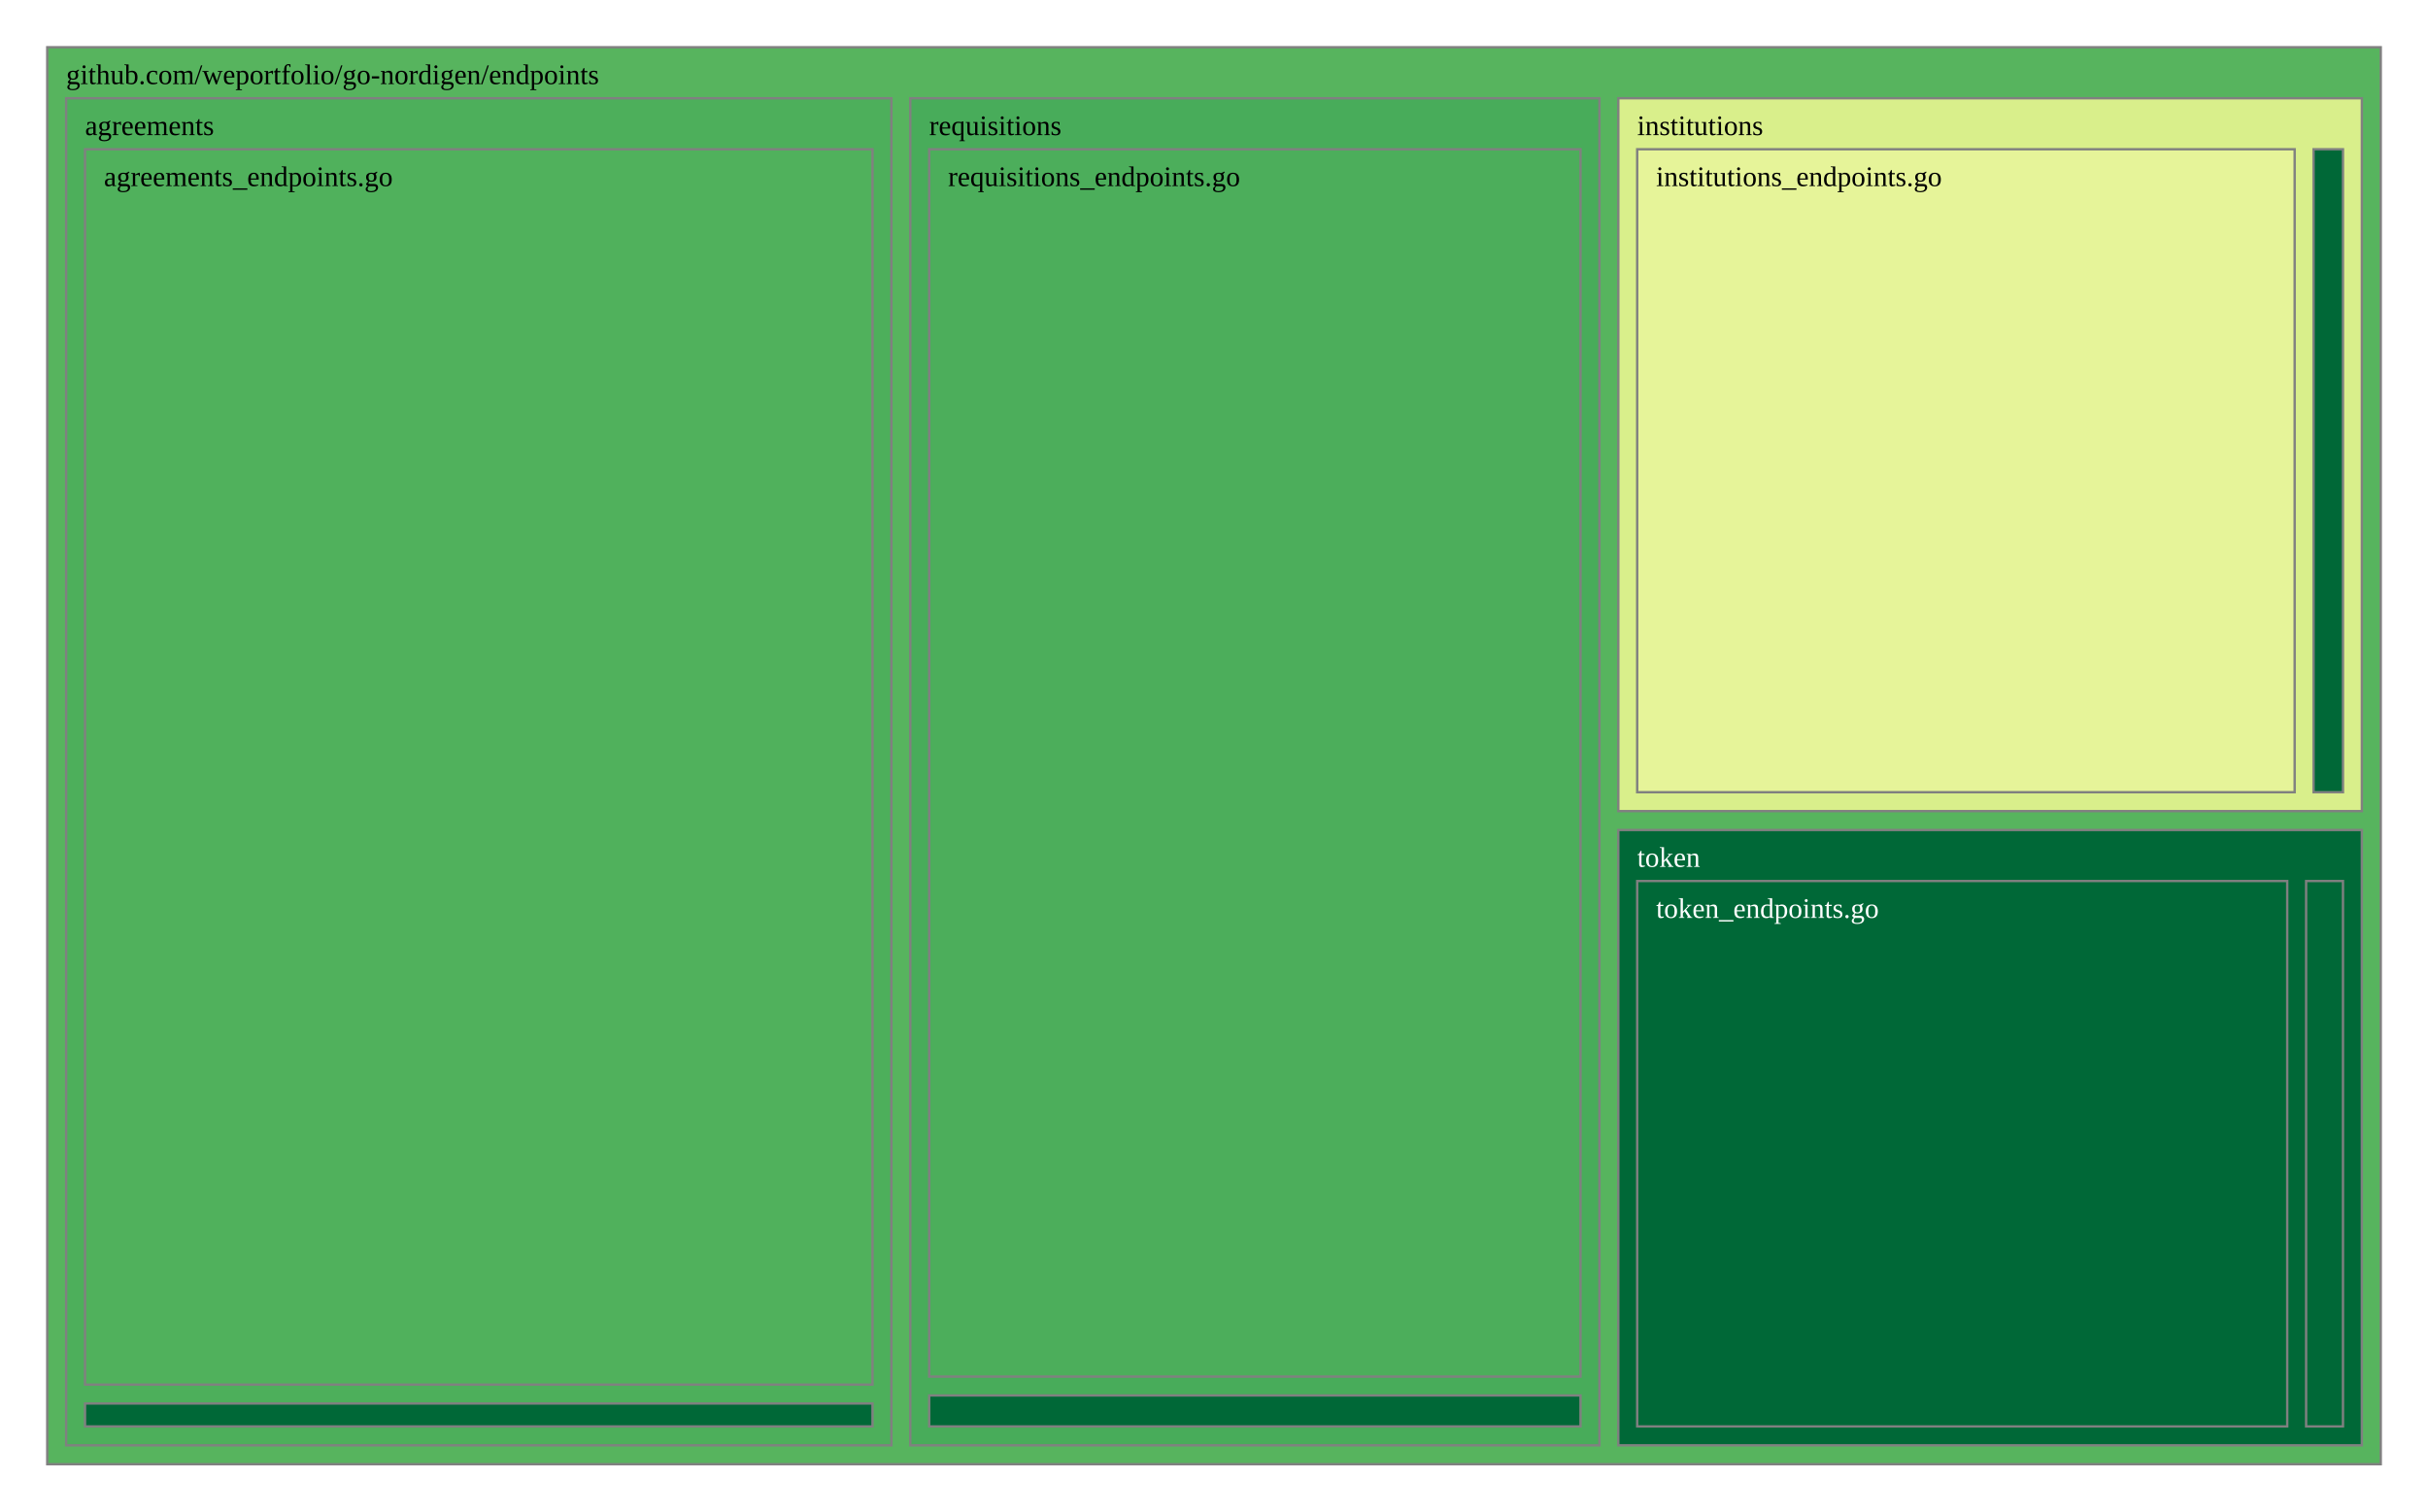
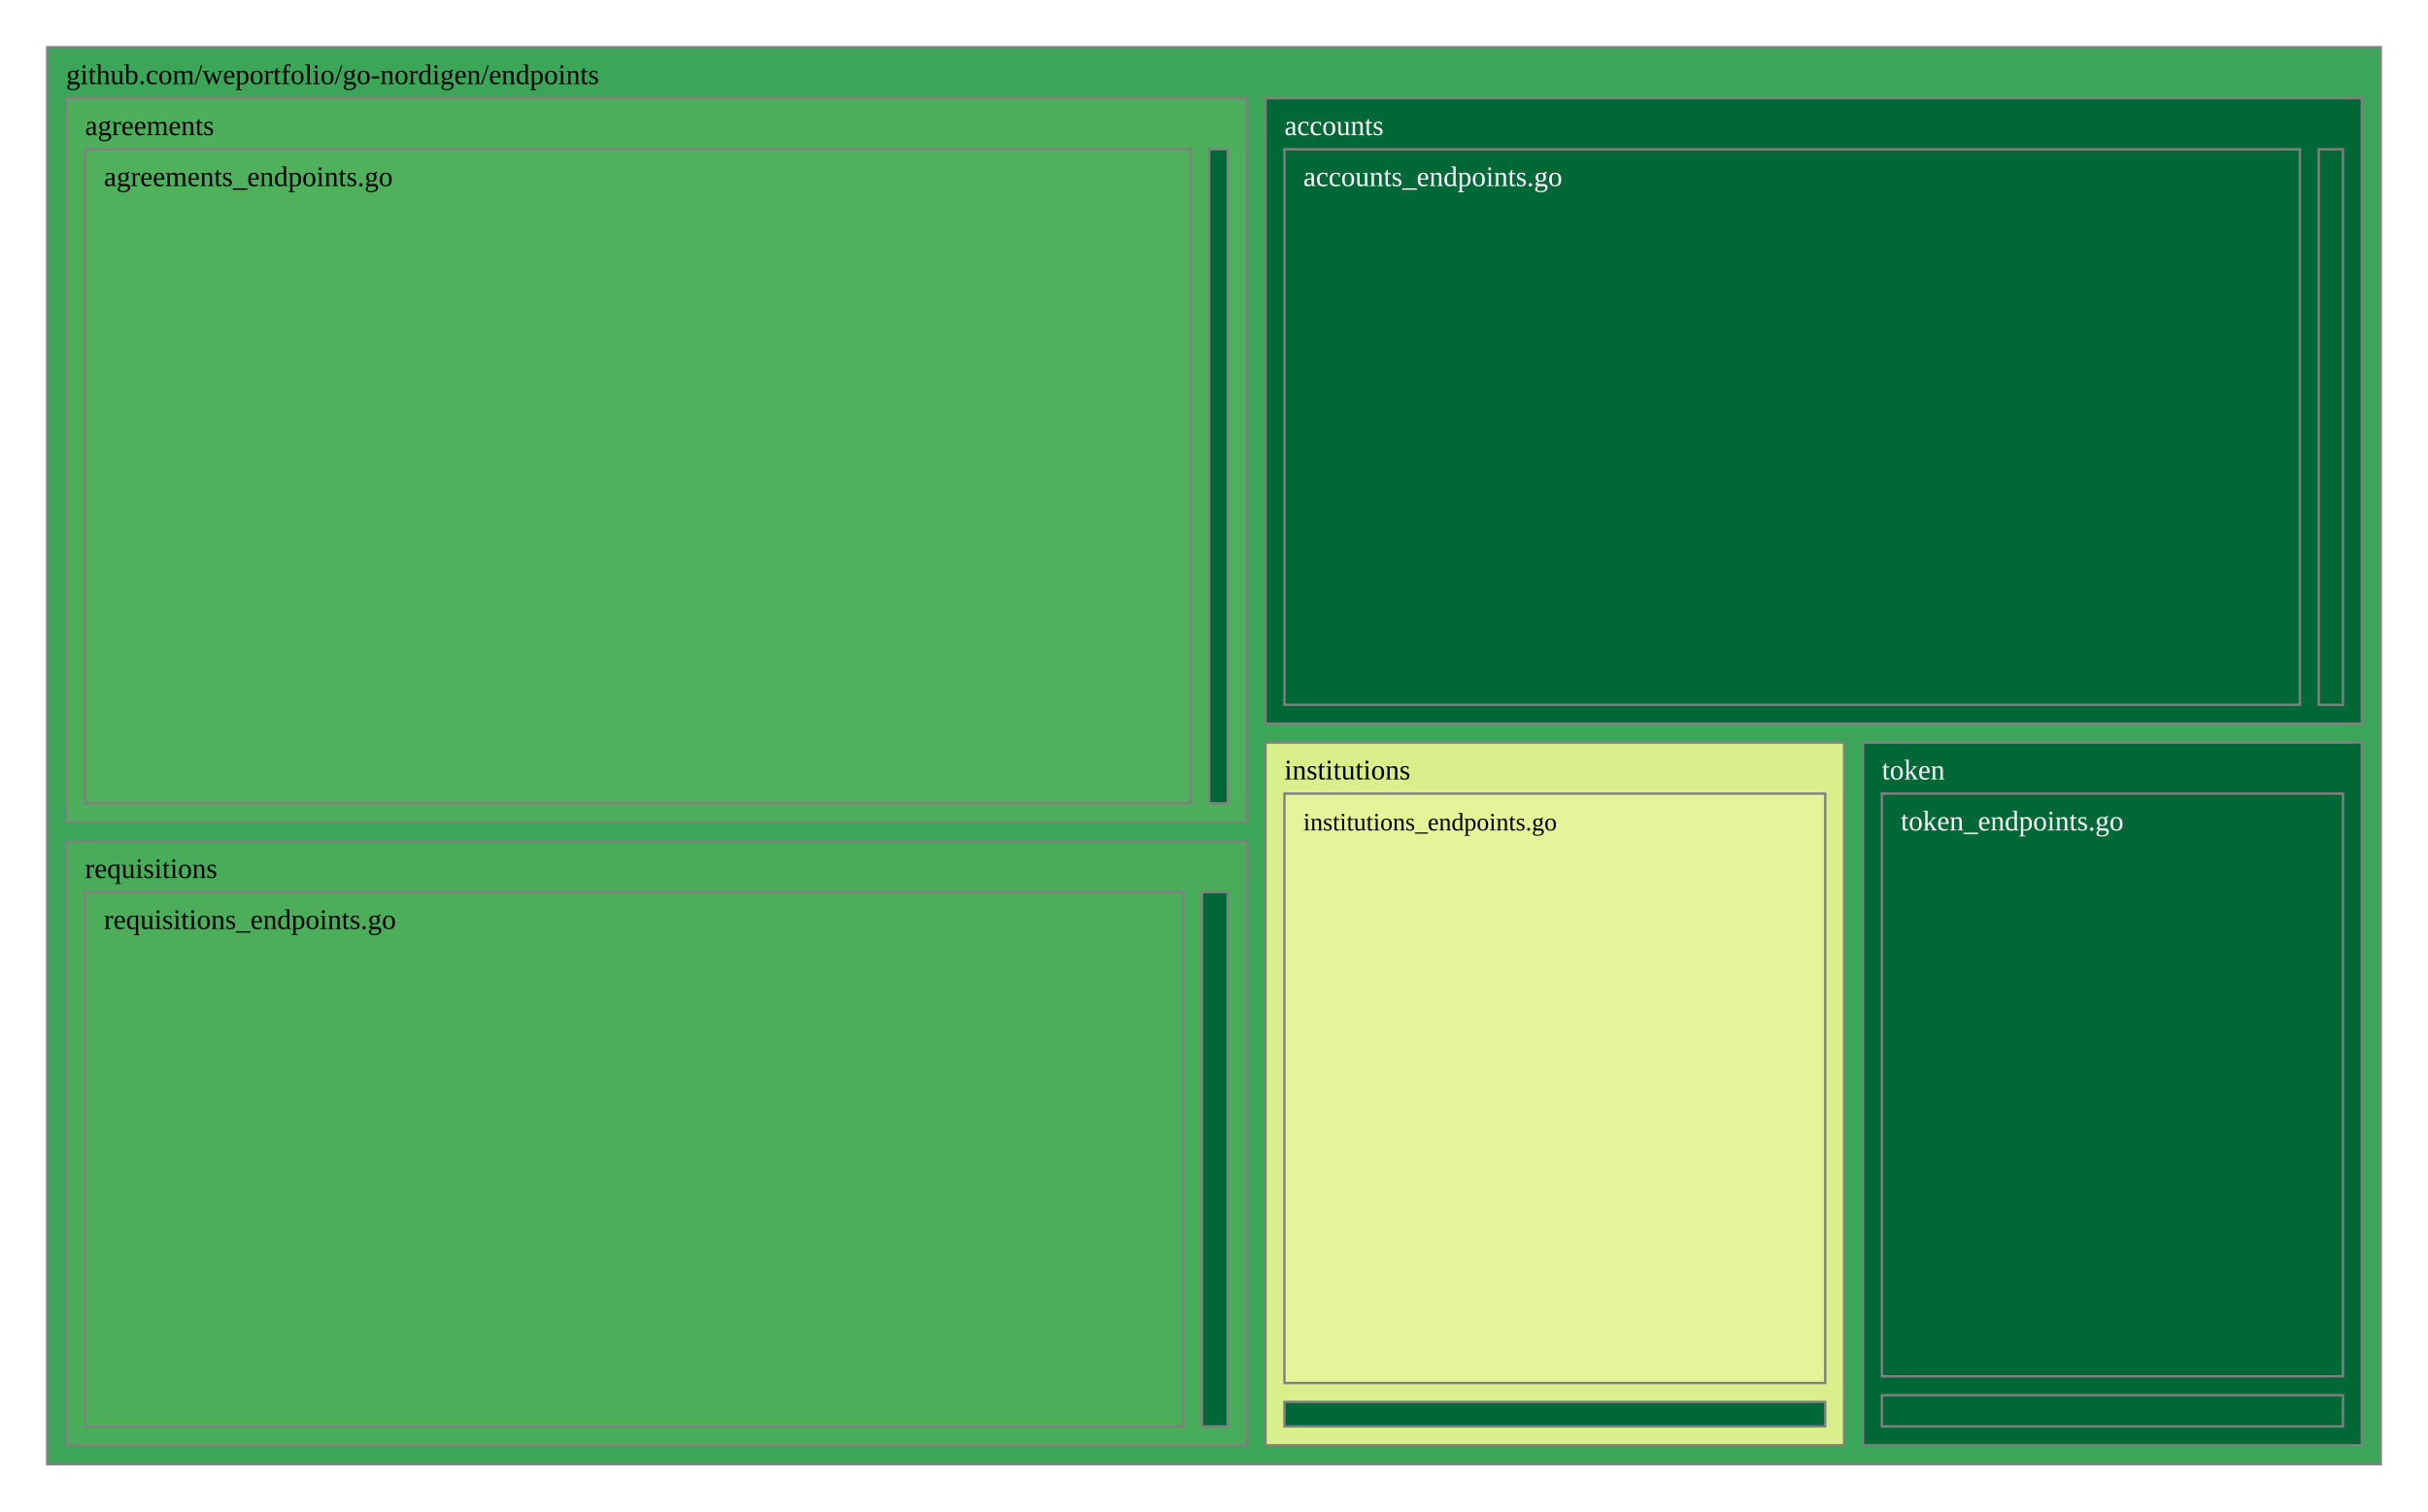
<svg xmlns="http://www.w3.org/2000/svg" viewBox="0 0 1028 640" style="background: white none repeat scroll 0% 0%;">
  <g>
-     <rect x="20" y="20" width="988" height="600" style="fill: rgba(87, 180, 94, 65535);opacity:1;fill-opacity:1;stroke:rgba(128,128,128,65535);stroke-width:1px;stroke-opacity:1;" />
+     <rect x="20" y="20" width="988" height="600" style="fill: rgba(59, 166, 87, 65535);opacity:1;fill-opacity:1;stroke:rgba(128,128,128,65535);stroke-width:1px;stroke-opacity:1;" />
    <text data-notex="1" text-anchor="start" transform="translate(28,35.6) scale(1)" style="font-family: Open Sans, verdana, arial, sans-serif !important; font-size: 12px; fill: rgb(0, 0, 0, 65535); fill-opacity: 1; white-space: pre;" data-math="N">github.com/weportfolio/go-nordigen/endpoints</text>
  </g>
  <g>
-     <rect x="28" y="41.6" width="349.412" height="570.4" style="fill: rgba(77, 175, 91, 65535);opacity:1;fill-opacity:1;stroke:rgba(128,128,128,65535);stroke-width:1px;stroke-opacity:1;" />
+     <rect x="535.818" y="41.6" width="464.182" height="264.83" style="fill: rgba(0, 104, 55, 65535);opacity:1;fill-opacity:1;stroke:rgba(128,128,128,65535);stroke-width:1px;stroke-opacity:1;" />
+     <text data-notex="1" text-anchor="start" transform="translate(543.8182,57.2) scale(1)" style="font-family: Open Sans, verdana, arial, sans-serif !important; font-size: 12px; fill: rgb(255, 255, 255, 65535); fill-opacity: 1; white-space: pre;" data-math="N">accounts</text>
+   </g>
+   <g>
+     <rect x="28" y="41.6" width="499.818" height="306.568" style="fill: rgba(77, 175, 91, 65535);opacity:1;fill-opacity:1;stroke:rgba(128,128,128,65535);stroke-width:1px;stroke-opacity:1;" />
    <text data-notex="1" text-anchor="start" transform="translate(36,57.2) scale(1)" style="font-family: Open Sans, verdana, arial, sans-serif !important; font-size: 12px; fill: rgb(0, 0, 0, 65535); fill-opacity: 1; white-space: pre;" data-math="N">agreements</text>
  </g>
  <g>
-     <rect x="685.176" y="41.6" width="314.824" height="301.857" style="fill: rgba(217, 239, 139, 65535);opacity:1;fill-opacity:1;stroke:rgba(128,128,128,65535);stroke-width:1px;stroke-opacity:1;" />
-     <text data-notex="1" text-anchor="start" transform="translate(693.1765,57.2) scale(1)" style="font-family: Open Sans, verdana, arial, sans-serif !important; font-size: 12px; fill: rgb(0, 0, 0, 65535); fill-opacity: 1; white-space: pre;" data-math="N">institutions</text>
+     <rect x="535.818" y="314.43" width="244.955" height="297.57" style="fill: rgba(217, 239, 139, 65535);opacity:1;fill-opacity:1;stroke:rgba(128,128,128,65535);stroke-width:1px;stroke-opacity:1;" />
+     <text data-notex="1" text-anchor="start" transform="translate(543.8182,330.0302) scale(1)" style="font-family: Open Sans, verdana, arial, sans-serif !important; font-size: 12px; fill: rgb(0, 0, 0, 65535); fill-opacity: 1; white-space: pre;" data-math="N">institutions</text>
  </g>
  <g>
-     <rect x="385.412" y="41.6" width="291.765" height="570.4" style="fill: rgba(72, 172, 90, 65535);opacity:1;fill-opacity:1;stroke:rgba(128,128,128,65535);stroke-width:1px;stroke-opacity:1;" />
-     <text data-notex="1" text-anchor="start" transform="translate(393.4118,57.2) scale(1)" style="font-family: Open Sans, verdana, arial, sans-serif !important; font-size: 12px; fill: rgb(0, 0, 0, 65535); fill-opacity: 1; white-space: pre;" data-math="N">requisitions</text>
+     <rect x="28" y="356.168" width="499.818" height="255.832" style="fill: rgba(72, 172, 90, 65535);opacity:1;fill-opacity:1;stroke:rgba(128,128,128,65535);stroke-width:1px;stroke-opacity:1;" />
+     <text data-notex="1" text-anchor="start" transform="translate(36,371.7684) scale(1)" style="font-family: Open Sans, verdana, arial, sans-serif !important; font-size: 12px; fill: rgb(0, 0, 0, 65535); fill-opacity: 1; white-space: pre;" data-math="N">requisitions</text>
  </g>
  <g>
-     <rect x="685.176" y="351.457" width="314.824" height="260.543" style="fill: rgba(0, 104, 55, 65535);opacity:1;fill-opacity:1;stroke:rgba(128,128,128,65535);stroke-width:1px;stroke-opacity:1;" />
-     <text data-notex="1" text-anchor="start" transform="translate(693.1765,367.0571) scale(1)" style="font-family: Open Sans, verdana, arial, sans-serif !important; font-size: 12px; fill: rgb(255, 255, 255, 65535); fill-opacity: 1; white-space: pre;" data-math="N">token</text>
+     <rect x="788.773" y="314.43" width="211.227" height="297.57" style="fill: rgba(0, 104, 55, 65535);opacity:1;fill-opacity:1;stroke:rgba(128,128,128,65535);stroke-width:1px;stroke-opacity:1;" />
+     <text data-notex="1" text-anchor="start" transform="translate(796.7727,330.0302) scale(1)" style="font-family: Open Sans, verdana, arial, sans-serif !important; font-size: 12px; fill: rgb(255, 255, 255, 65535); fill-opacity: 1; white-space: pre;" data-math="N">token</text>
  </g>
  <g>
-     <rect x="36" y="63.2" width="333.412" height="523.097" style="fill: rgba(80, 177, 92, 65535);opacity:1;fill-opacity:1;stroke:rgba(128,128,128,65535);stroke-width:1px;stroke-opacity:1;" />
+     <rect x="543.818" y="63.2" width="429.935" height="235.23" style="fill: rgba(0, 104, 55, 65535);opacity:1;fill-opacity:1;stroke:rgba(128,128,128,65535);stroke-width:1px;stroke-opacity:1;" />
+     <text data-notex="1" text-anchor="start" transform="translate(551.8182,78.8) scale(1)" style="font-family: Open Sans, verdana, arial, sans-serif !important; font-size: 12px; fill: rgb(255, 255, 255, 65535); fill-opacity: 1; white-space: pre;" data-math="N">accounts_endpoints.go</text>
+   </g>
+   <g>
+     <rect x="981.753" y="63.2" width="10.247" height="235.23" style="fill: rgba(0, 104, 55, 65535);opacity:1;fill-opacity:1;stroke:rgba(128,128,128,65535);stroke-width:1px;stroke-opacity:1;" />
+   </g>
+   <g>
+     <rect x="36" y="63.2" width="467.953" height="276.968" style="fill: rgba(80, 177, 92, 65535);opacity:1;fill-opacity:1;stroke:rgba(128,128,128,65535);stroke-width:1px;stroke-opacity:1;" />
    <text data-notex="1" text-anchor="start" transform="translate(44,78.8) scale(1)" style="font-family: Open Sans, verdana, arial, sans-serif !important; font-size: 12px; fill: rgb(0, 0, 0, 65535); fill-opacity: 1; white-space: pre;" data-math="N">agreements_endpoints.go</text>
  </g>
  <g>
-     <rect x="36" y="594.297" width="333.412" height="9.703" style="fill: rgba(0, 104, 55, 65535);opacity:1;fill-opacity:1;stroke:rgba(128,128,128,65535);stroke-width:1px;stroke-opacity:1;" />
+     <rect x="511.953" y="63.2" width="7.865" height="276.968" style="fill: rgba(0, 104, 55, 65535);opacity:1;fill-opacity:1;stroke:rgba(128,128,128,65535);stroke-width:1px;stroke-opacity:1;" />
  </g>
  <g>
-     <rect x="979.545" y="63.2" width="12.455" height="272.257" style="fill: rgba(0, 104, 55, 65535);opacity:1;fill-opacity:1;stroke:rgba(128,128,128,65535);stroke-width:1px;stroke-opacity:1;" />
+     <rect x="543.818" y="593.602" width="228.955" height="10.398" style="fill: rgba(0, 104, 55, 65535);opacity:1;fill-opacity:1;stroke:rgba(128,128,128,65535);stroke-width:1px;stroke-opacity:1;" />
  </g>
  <g>
-     <rect x="693.176" y="63.2" width="278.369" height="272.257" style="fill: rgba(230, 244, 153, 65535);opacity:1;fill-opacity:1;stroke:rgba(128,128,128,65535);stroke-width:1px;stroke-opacity:1;" />
-     <text data-notex="1" text-anchor="start" transform="translate(701.1765,78.8) scale(1)" style="font-family: Open Sans, verdana, arial, sans-serif !important; font-size: 12px; fill: rgb(0, 0, 0, 65535); fill-opacity: 1; white-space: pre;" data-math="N">institutions_endpoints.go</text>
+     <rect x="543.818" y="336.03" width="228.955" height="249.572" style="fill: rgba(230, 244, 153, 65535);opacity:1;fill-opacity:1;stroke:rgba(128,128,128,65535);stroke-width:1px;stroke-opacity:1;" />
+     <text data-notex="1" text-anchor="start" transform="translate(551.8182,351.6302) scale(0.887311)" style="font-family: Open Sans, verdana, arial, sans-serif !important; font-size: 12px; fill: rgb(0, 0, 0, 65535); fill-opacity: 1; white-space: pre;" data-math="N">institutions_endpoints.go</text>
  </g>
  <g>
-     <rect x="393.412" y="590.892" width="275.765" height="13.108" style="fill: rgba(0, 104, 55, 65535);opacity:1;fill-opacity:1;stroke:rgba(128,128,128,65535);stroke-width:1px;stroke-opacity:1;" />
+     <rect x="508.902" y="377.768" width="10.916" height="226.232" style="fill: rgba(0, 104, 55, 65535);opacity:1;fill-opacity:1;stroke:rgba(128,128,128,65535);stroke-width:1px;stroke-opacity:1;" />
  </g>
  <g>
-     <rect x="393.412" y="63.2" width="275.765" height="519.692" style="fill: rgba(76, 174, 91, 65535);opacity:1;fill-opacity:1;stroke:rgba(128,128,128,65535);stroke-width:1px;stroke-opacity:1;" />
-     <text data-notex="1" text-anchor="start" transform="translate(401.4118,78.8) scale(1)" style="font-family: Open Sans, verdana, arial, sans-serif !important; font-size: 12px; fill: rgb(0, 0, 0, 65535); fill-opacity: 1; white-space: pre;" data-math="N">requisitions_endpoints.go</text>
+     <rect x="36" y="377.768" width="464.902" height="226.232" style="fill: rgba(76, 174, 91, 65535);opacity:1;fill-opacity:1;stroke:rgba(128,128,128,65535);stroke-width:1px;stroke-opacity:1;" />
+     <text data-notex="1" text-anchor="start" transform="translate(44,393.3684) scale(1)" style="font-family: Open Sans, verdana, arial, sans-serif !important; font-size: 12px; fill: rgb(0, 0, 0, 65535); fill-opacity: 1; white-space: pre;" data-math="N">requisitions_endpoints.go</text>
  </g>
  <g>
-     <rect x="976.398" y="373.057" width="15.602" height="230.943" style="fill: rgba(0, 104, 55, 65535);opacity:1;fill-opacity:1;stroke:rgba(128,128,128,65535);stroke-width:1px;stroke-opacity:1;" />
+     <rect x="796.773" y="590.772" width="195.227" height="13.228" style="fill: rgba(0, 104, 55, 65535);opacity:1;fill-opacity:1;stroke:rgba(128,128,128,65535);stroke-width:1px;stroke-opacity:1;" />
  </g>
  <g>
-     <rect x="693.176" y="373.057" width="275.222" height="230.943" style="fill: rgba(0, 104, 55, 65535);opacity:1;fill-opacity:1;stroke:rgba(128,128,128,65535);stroke-width:1px;stroke-opacity:1;" />
-     <text data-notex="1" text-anchor="start" transform="translate(701.1765,388.6571) scale(1)" style="font-family: Open Sans, verdana, arial, sans-serif !important; font-size: 12px; fill: rgb(255, 255, 255, 65535); fill-opacity: 1; white-space: pre;" data-math="N">token_endpoints.go</text>
+     <rect x="796.773" y="336.03" width="195.227" height="246.741" style="fill: rgba(0, 104, 55, 65535);opacity:1;fill-opacity:1;stroke:rgba(128,128,128,65535);stroke-width:1px;stroke-opacity:1;" />
+     <text data-notex="1" text-anchor="start" transform="translate(804.7727,351.6302) scale(1)" style="font-family: Open Sans, verdana, arial, sans-serif !important; font-size: 12px; fill: rgb(255, 255, 255, 65535); fill-opacity: 1; white-space: pre;" data-math="N">token_endpoints.go</text>
  </g>
</svg>
